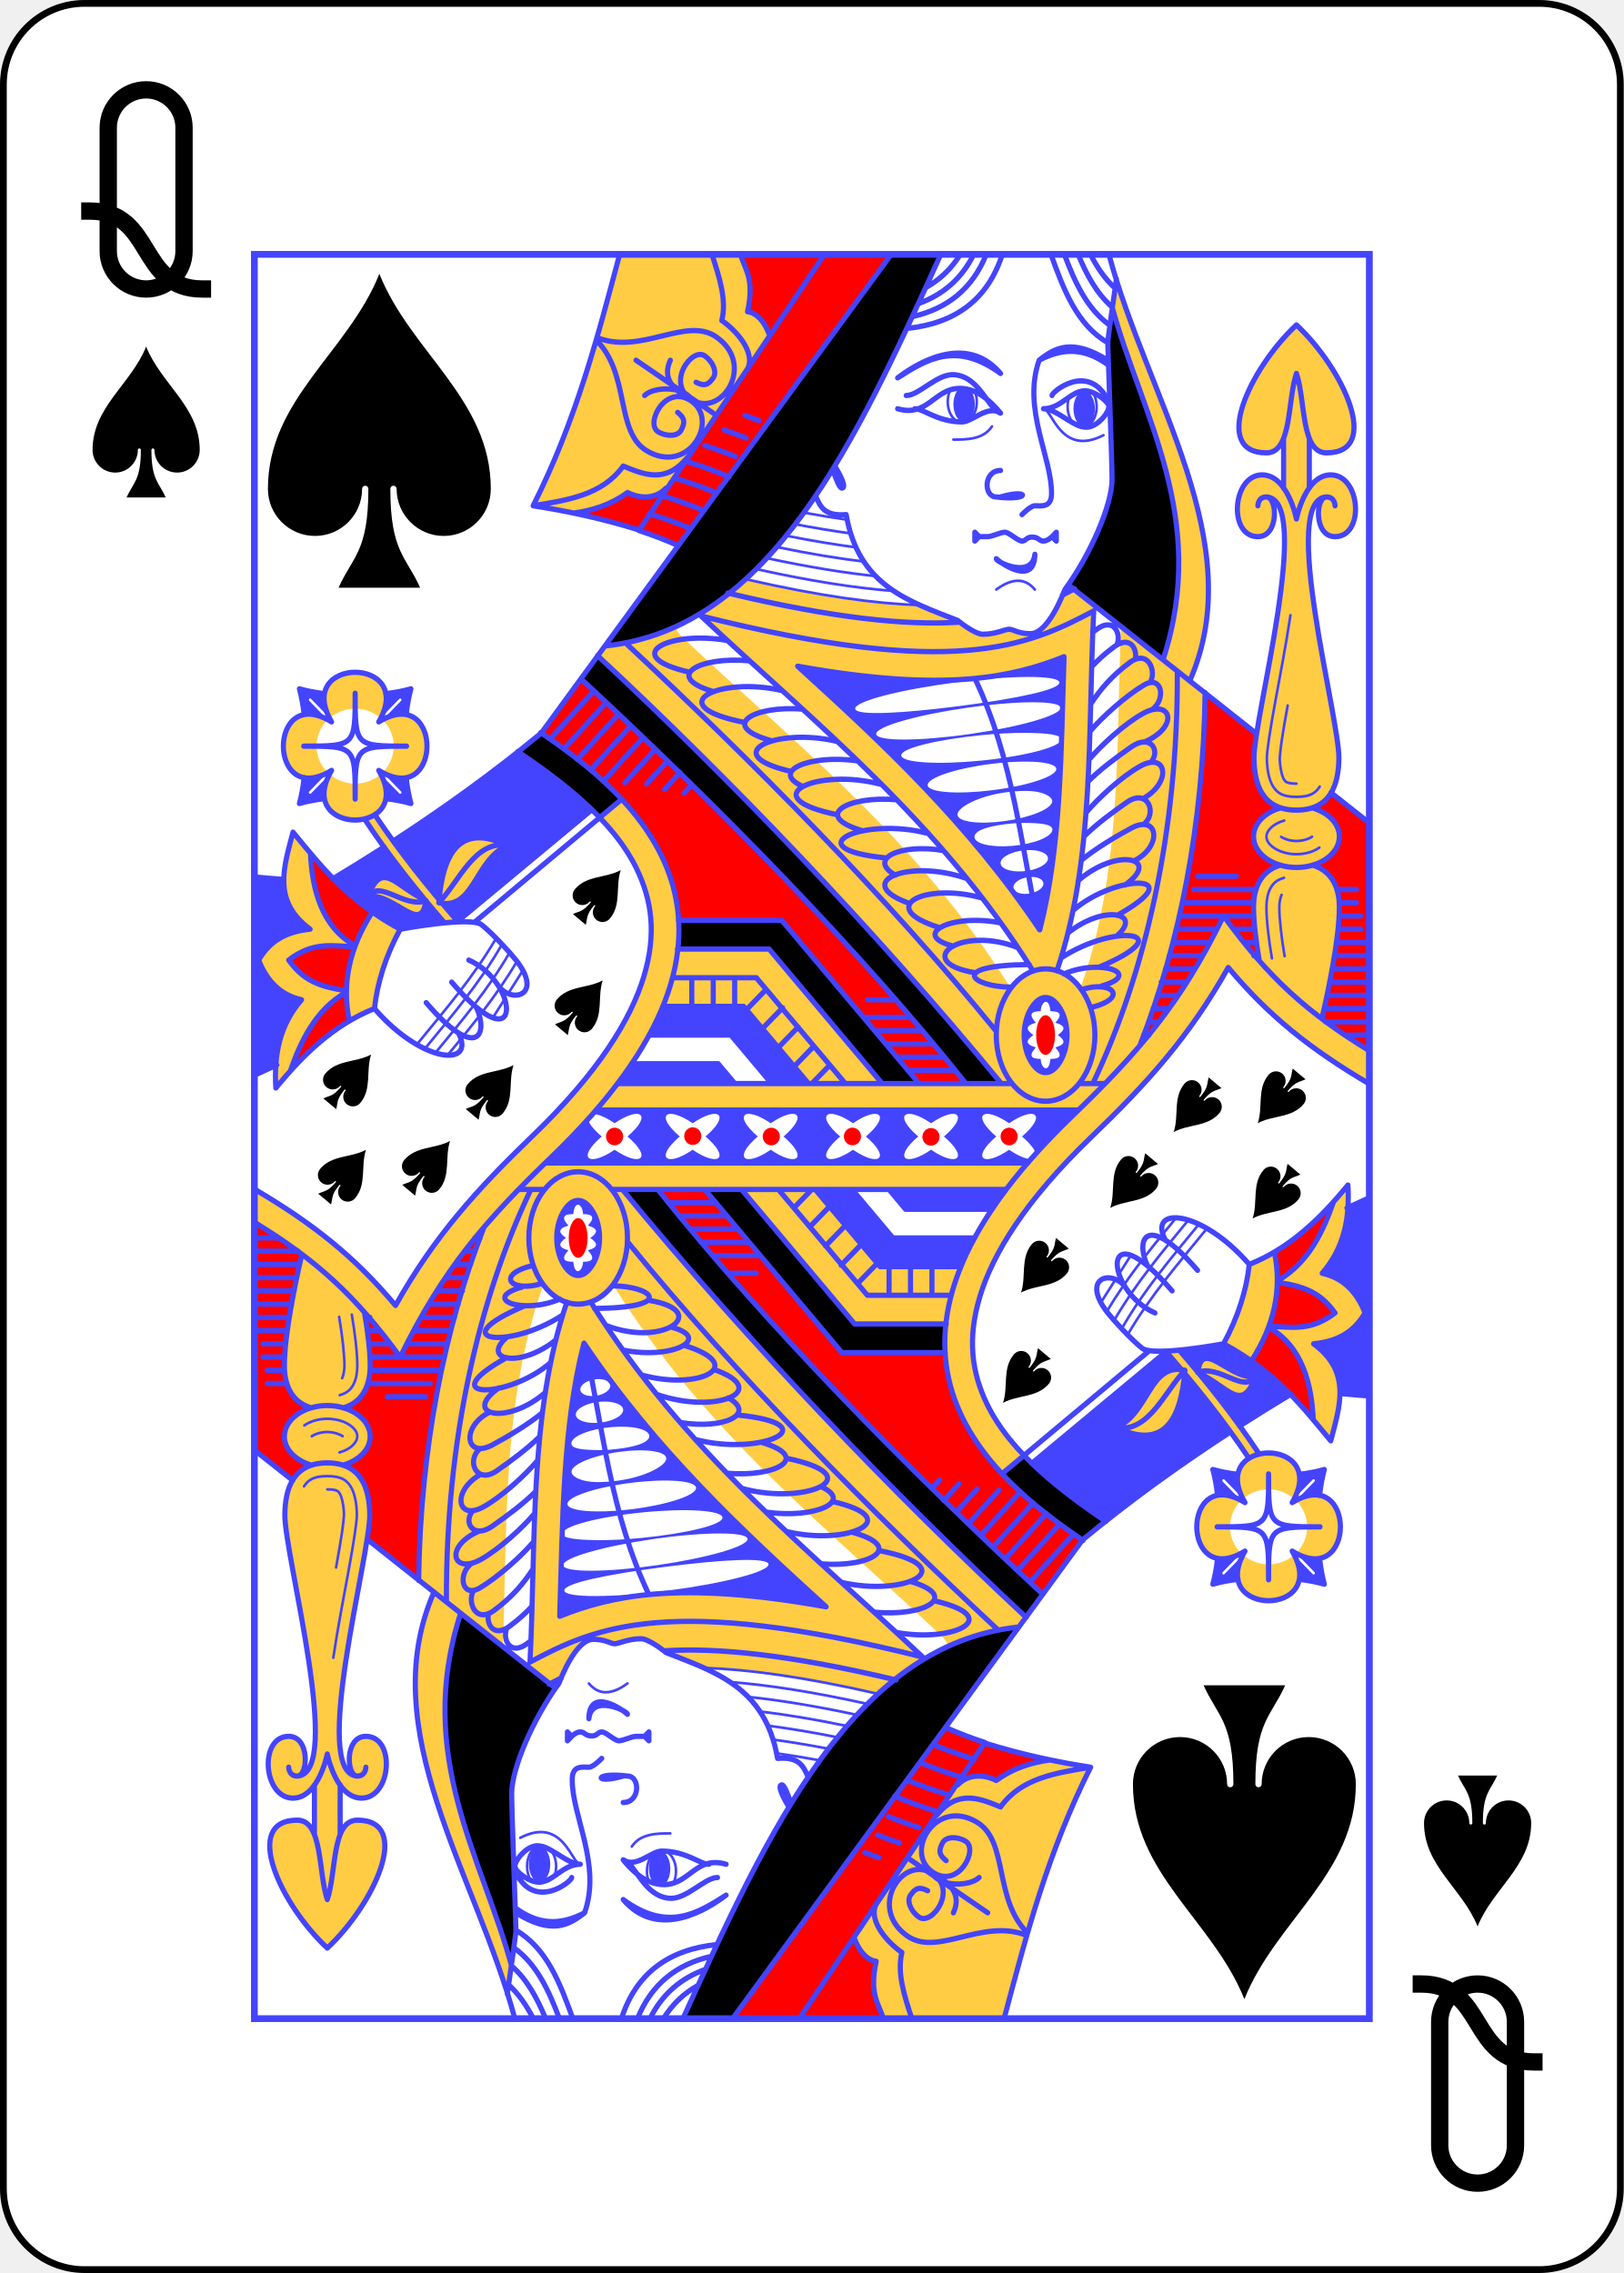
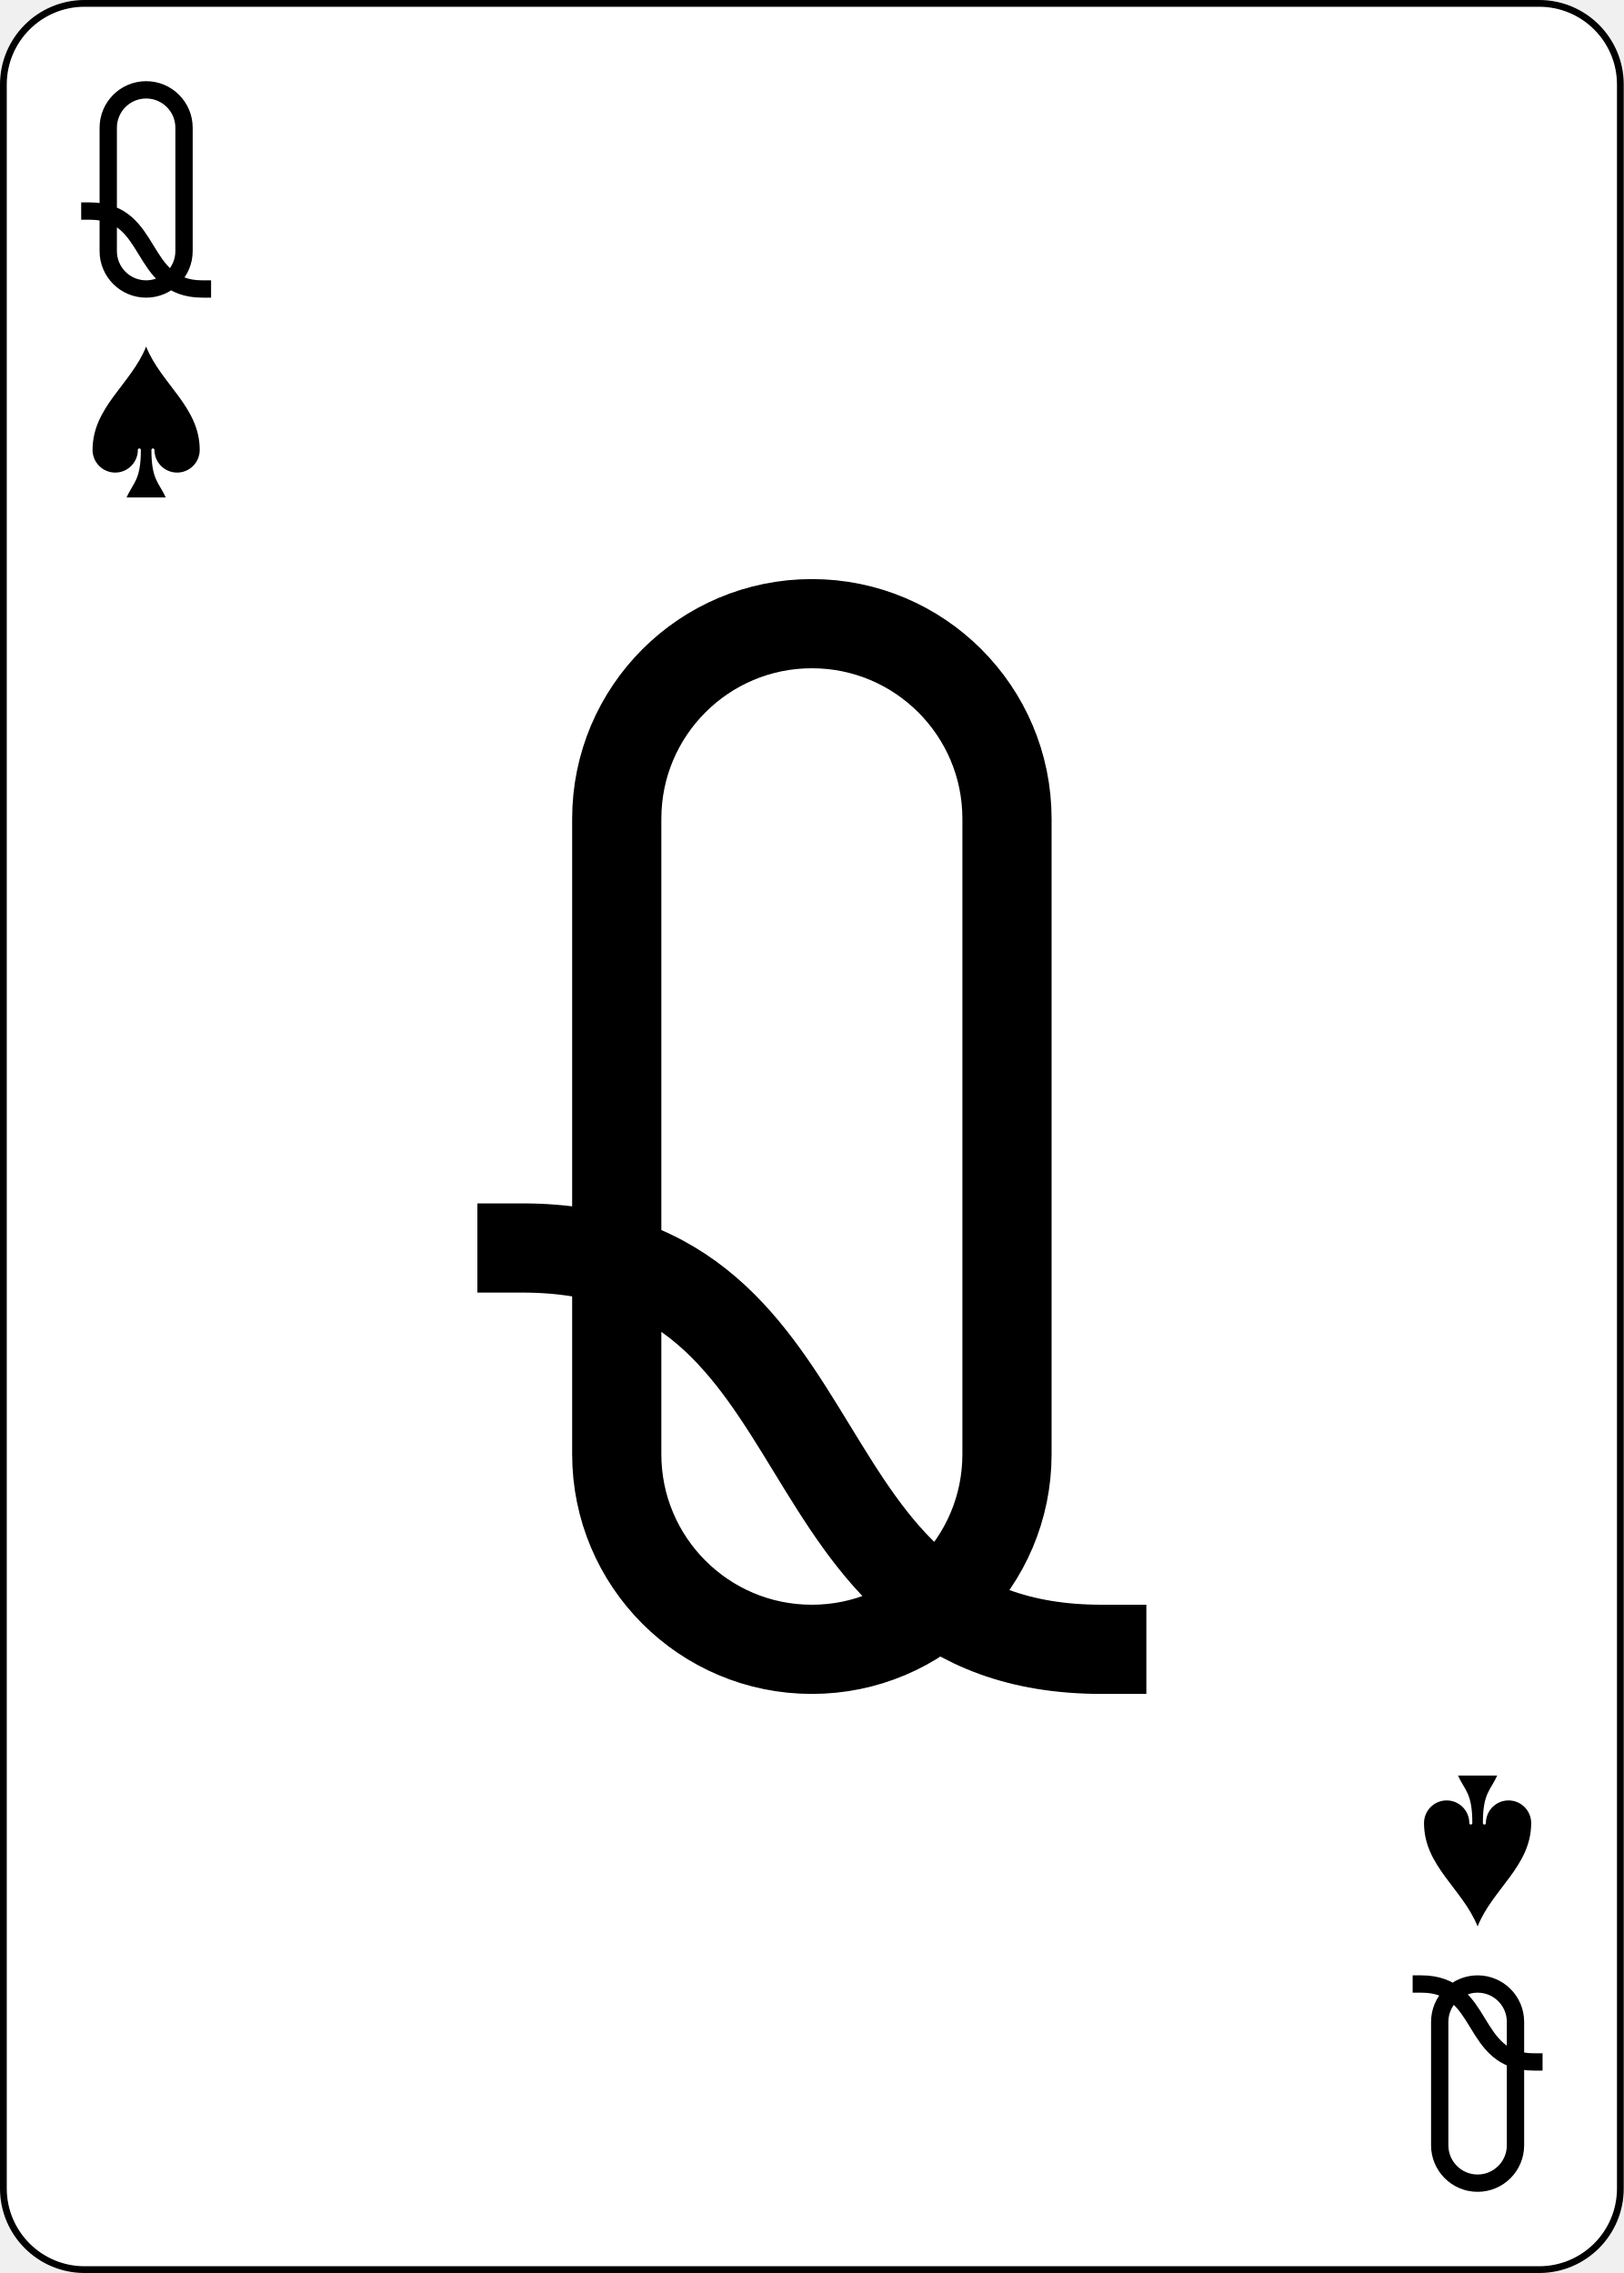
<svg xmlns="http://www.w3.org/2000/svg" xmlns:xlink="http://www.w3.org/1999/xlink" class="card" face="QS" height="3.5in" preserveAspectRatio="none" viewBox="-120 -168 240 336" width="2.5in">
  <defs>
+     <symbol id="SSQ" viewBox="-600 -600 1200 1200" preserveAspectRatio="xMinYMid">
+       <path d="M0 -500C100 -250 355 -100 355 185A150 150 0 0 1 55 185A10 10 0 0 0 35 185C35 385 85 400 130 500L-130 500C-85 400 -35 385 -35 185A10 10 0 0 0 -55 185A150 150 0 0 1 -355 185C-355 -100 -100 -250 0 -500Z" fill="black" />
+     </symbol>
    <symbol id="VSQ" viewBox="-500 -500 1000 1000" preserveAspectRatio="xMinYMid">
      <path d="M-260 100C40 100 -40 460 260 460M-175 0L-175 -285A175 175 0 0 1 175 -285L175 285A175 175 0 0 1 -175 285Z" stroke="black" stroke-width="80" stroke-linecap="square" stroke-miterlimit="1.5" fill="none" />
    </symbol>
-     <symbol id="SSQ" viewBox="-600 -600 1200 1200" preserveAspectRatio="xMinYMid">
-       <path d="M0 -500C100 -250 355 -100 355 185A150 150 0 0 1 55 185A10 10 0 0 0 35 185C35 385 85 400 130 500L-130 500C-85 400 -35 385 -35 185A10 10 0 0 0 -55 185A150 150 0 0 1 -355 185C-355 -100 -100 -250 0 -500Z" fill="black" />
-     </symbol>
-     <symbol id="SQ6" preserveAspectRatio="none" viewBox="0 0 1300 2000">
-       <g transform="scale(-1,1)translate(-1300,0)">
-         <path stroke="#44F" stroke-linecap="round" stroke-linejoin="round" stroke-width="3" fill="none" d="M986.603,811.202l17.525,26.837m3.576,5.477 14.288,21.88M993.49,800.868c12.595,20.813 26.365,39.794 40.672,57.94m3.681,4.637c6.057,7.579 12.2,15.026 18.38,22.414m3.579,4.268c4.936,5.872 9.889,11.716 14.837,17.57M1002.289,791.277c25.655,42.892 56.331,77.957 86.527,113.771M1011.321,782.244c26.598,44.899 58.724,81.183 90.152,118.553M1018.211,775.405C1045.438,820.52 1078.197,857.015 1110,895M91.99,409.09c5.346,34.4 12.365,69.897 17.979,99.543 5.614,29.646 9.608,54.847 9.523,62.492 -0.145,13.187 -2.604,25.095 -7.352,32.221C107.393,610.471 101.334,615 85,615 68.666,615 62.607,610.471 57.859,603.346M95.23,511.424c2.783,14.698 5.162,28.283 6.813,38.99 1.65,10.708 2.461,19.517 2.449,20.547 -0.126,11.422 -3.037,21.371 -4.834,24.068 -1.554,2.333 -1.961,2.671 -3.316,3.332C94.986,599.022 91.781,600 85,600M99.244,641.859C113.484,645.758 120,654.053 120,660c0,3.875 -2.134,8.183 -8.246,12.461C105.642,676.739 95.97,680 85,680 74.03,680 64.358,676.739 58.246,672.461M99.477,706.764c8.836,2.486 12.848,6.436 15.93,11.998C118.488,724.324 120,732.046 120,740c0,15.201 -2.706,36.775 -6.41,58.111M102.949,660.283C99.903,662.338 92.86,665 85,665c-7.997,0 -15.198,-2.76 -18.152,-4.828M102.285,726.031C103.523,728.265 105,733.947 105,740c0,13.42 -2.566,34.674 -6.189,55.545M726.76,368.279C639.854,387.672 574.693,396.008 524.839,397.575M715.613,356.589C649.941,370.779 597.123,378.462 554.168,381.631M703.039,344.259c-49.768,10.383 -91.885,16.912 -127.756,20.523M690.788,331.769c-38.303,7.698 -71.908,13.042 -101.508,16.491M680.138,318.872c-30.036,5.827 -57.089,10.165 -81.515,13.253M670.205,305.766c-23.347,4.37 -44.834,7.816 -64.642,10.458M659.573,292.715c-18.048,3.239 -34.946,5.91 -50.783,8.073M390,380c11.945,-13.956 27.221,-12.698 45,0M440,195c10,15 30,15 45,15M310,205c50,25 60,-30 70,-30M350.02,162.055c1.143,3.178 1.786,6.766 1.786,10.564 0,13.036 -7.581,23.604 -16.933,23.604 -9.352,0 -16.933,-10.568 -16.933,-23.604 0,-5.798 1.5,-11.108 3.988,-15.217M488.558,153.607c1.908,3.82 3.026,8.463 3.026,13.47 0,13.036 -7.581,23.604 -16.933,23.604 -9.352,0 -16.933,-10.568 -16.933,-23.604 0,-4.033 0.725,-7.829 2.004,-11.149" />
-         <use xlink:href="#SSQ" height="90" width="90" transform="translate(1188,935)scale(1,0.972)rotate(-40)translate(-45,-45)" />
-         <use xlink:href="#SSQ" height="90" width="90" transform="translate(1194,1043)scale(1,0.972)rotate(-40)translate(-45,-45)" />
-         <use xlink:href="#SSQ" height="90" width="90" transform="translate(1096,1033)scale(1,0.972)rotate(-40)translate(-45,-45)" />
-         <use xlink:href="#SSQ" height="90" width="90" transform="translate(1022,947)scale(1,0.972)rotate(-40)translate(-45,-45)" />
-         <use xlink:href="#SSQ" height="90" width="90" transform="translate(918,851)scale(1,0.972)rotate(-40)translate(-45,-45)" />
-         <use xlink:href="#SSQ" height="90" width="90" transform="translate(897,726)scale(1,0.972)rotate(-40)translate(-45,-45)" />
-       </g>
-     </symbol>
-     <symbol id="SQ5" preserveAspectRatio="none" viewBox="0 0 1300 2000">
-       <g transform="scale(-1,1)translate(-1300,0)">
-         <path stroke="#44F" stroke-linecap="round" stroke-linejoin="round" stroke-width="6" fill="none" d="M435,885A57.5,75 0 0 1 377.5,960 57.5,75 0 0 1 320,885 57.5,75 0 0 1 377.5,810 57.5,75 0 0 1 435,885v0M417.077,940H876.026M308.271,940h28.757M339.491,970H901.478M131.845,543.196 351.035,374.589M6.9310566e-5,644.615 44.832,610.129M1138.166,665.182C1077.993,627.183 1020.125,586.553 965.296,542.458M1208.58,707.907c-20.188,-11.785 -40.16,-23.815 -59.891,-36.121M557.518,-3.5577172e-4 965.446,542.578M1299.729,1059.765c-68.477,39.278 -116.733,76.573 -164.284,131.813 -44.949,-77.848 -93.918,-130.607 -160.209,-192.689 -76.06,-71.231 -114.274,-131.591 -129.371,-180.426 -15.097,-48.834 -8.908,-86.603 7.949,-120.969 28.317,-57.727 91.513,-102.355 139.07,-133.864M499.685,0.037C598.837,212.453 698.514,423.778 890.342,443.851M364.365,812.312C320.077,685.414 328.509,542.63 321.336,404.177c76.717,39.852 163.357,77.441 457.882,5.761C644.587,533.127 501.693,642.054 392.457,811.847M355.977,456.125c29.63,11.748 64.921,21.562 110.043,25.154 51.306,4.084 115.563,0.486 200.578,-14.406 -98.578,87.128 -198.392,177.482 -282.246,298.861 -24.965,-94.927 -24.797,-201.063 -28.375,-309.609v0M867.343,440.406C719.63,574.076 560.439,730.575 436.094,879.438M223.892,472.869c-0.823,183.169 37.986,343.482 98.116,466.271M191.498,496.713c2.086,150.922 30.405,286.392 75.553,398.739M429.507,939.468C578.783,763.04 746.552,593.77 899.911,454.841M470.355,940.012C595.553,787.076 764.145,621.017 918.956,481.379M525,940 685,755h120.419M567.926,940.05 699.861,787.5h106.789M611.465,939.39 714.723,820h97.264M654.392,939.439 729.584,852.5h93.897M697.397,939.399 744.445,885h95.046M740.075,939.736 759.307,917.5H860M906.392,629.423 1063.785,756.677M871.924,617.813 1043.244,757.011M459.619,481.348C414.869,573.513 406.452,669.627 385,765M303.656,-0.002C259.093,162.789 138.614,327.078 209.423,483.473M240.1,458.28C187.085,297.86 265.541,182.854 300.096,58.96M805.811,330.134c14.888,-6.445 30.422,-12.16 46.149,-17.214M0.097,902.739C71.866,860.067 117.037,820.617 170,750c50,100 99.857,155.164 176.979,227.389 281.561,263.684 94.151,409.611 -13.084,480.469M377.5,842.5c4.423,0 9.318,2.003 14.867,9.24C397.916,858.978 402.5,871.022 402.5,885c0,13.978 -4.584,26.022 -10.133,33.26C386.818,925.497 381.923,927.5 377.5,927.5c-4.423,0 -9.318,-2.003 -14.867,-9.24C357.084,911.022 352.5,898.978 352.5,885c0,-13.978 4.584,-26.022 10.133,-33.26C368.182,844.503 373.077,842.5 377.5,842.5v0M1130,765c16.819,30.213 26.654,60.208 30,90 47.231,18.324 82.887,51.837 115,90 2.342,-37.044 -4.297,-71.387 -30,-100 23.35,-4.999 40.003,-20.019 50,-45 -14.528,-24.402 -35.976,-32.699 -60,-35 44.875,-32.167 30.267,-71.339 20,-110 -32.963,38.744 -63.867,77.98 -125,110v0M1300,705.833l-34.324,2.86M1300,930.555l-26.171,-11.632M1192.727,836.426c37.699,20.42 54.567,59.519 65.28,89.01M1182.969,784.923c26.555,-0.869 48.454,-6.172 77.031,15.077 -14.637,19.516 -30.136,29.721 -67.201,34.643M1234.629,679.158c-1.994,40.389 -12.783,83.276 -52.204,104.577M1162.343,745.425c26.538,39.875 36.074,80.877 26.979,123.434M1130,765c0,0 -82.168,-15 -95,-5 -12.832,10 -32.969,31.307 -40,40 -31.97,39.527 3.645,49.729 20,30M1050,800c-59.312,25.45 -64.226,120.615 20,25M1041.193,853.529c-14.944,32.294 0.758,60.301 58.5,-5.248M1062.185,882.591C1040.994,921.292 1103.755,918.144 1160,855M1063.252,755.8c33.572,-37.624 66.287,-76.827 96.446,-120.735M1078.458,757.687c32.493,-36.683 64.095,-75.006 93.255,-117.826M1085,735c-4.952,-58.002 -25.404,-90.068 -80,-65 38.526,16.691 38.617,74.158 80,65v0M1005,670c37.807,-6.254 56.14,40.797 80,65M1100,732.332c35,-15 50.673,-47.071 67.282,-5 -32.282,-2.084 -62.282,45 -67.282,5v0M1100.066,732.845c26.326,8.267 52.462,-23.905 67.216,-5.514M1155,585C1080,630 1080,485 1155,530c-45,-75 100,-75 55,0 75,-45 75,100 10e-5,55 45,75 -100,75 -55,10e-6v0M1242.5,557.5c-60,0 -60,0 -60,-60 0,60 0,60 -60,60 60,0 60,0 60,60 0,-60 0,-60 60,-60v0M1122.974,521.343c-1.248,-10.594 -3.073,-20.44 -5.474,-28.843 8.577,2.45 18.654,4.3 29.498,5.55M1146.755,616.978c-10.751,1.249 -20.742,3.09 -29.255,5.522 2.422,-8.479 4.258,-18.424 5.507,-29.126M1241.948,592.986c1.25,10.85 3.1,20.933 5.552,29.514 -8.414,-2.404 -18.273,-4.23 -28.883,-5.478M1218.576,497.983c10.625,-1.248 20.499,-3.076 28.924,-5.483 -2.415,8.453 -4.247,18.364 -5.495,29.029M357.959,386.261c-4.785,-2.306 -9.524,-4.688 -14.283,-7.126M748.069,383.939C622.451,413.088 538.889,420.538 479.792,417.078M355.99,456.129c29.627,11.745 64.914,21.559 110.029,25.15 51.303,4.084 115.556,0.486 200.564,-14.404C568.012,554 468.16,644.256 384.25,765.713 359.238,670.907 359.539,564.676 355.99,456.129v0M85,135c10.787,31.13 5,90 35,90 65,0 20,-95 -35,-145 -55,50 -100,145 -35,145 30,0 24.213,-58.87 35,-90v0M40,285c0,0 0,-10 10,-10 12.881,0 15,45 -10,45 -35,0 -30,-70 5,-70 30,0 40,50 40,50 0,0 10,-50 40,-50 35,0 40,70 5,70 -25,0 -22.881,-45 -10,-45 10,0 10,10 10,10M120,275c-55,2.668 15,250 14.491,296.289C134.168,600.673 125,630 85,630 45,630 35.832,600.673 35.509,571.289 35,525 105,277.668 50,275M70,264.984V208.333M100,265.189V208.744M103.206,627.393C121.818,632.488 135,645.167 135,660c0,19.33 -22.386,35 -50,35 -27.614,0 -50,-15.67 -50,-35 0,-14.83 13.177,-27.506 31.782,-32.604M65.931,692.476C41.675,699.577 35,720.74 35,740c0,36.244 13.136,96.133 20.364,126.343M128.369,800.677C132.147,778.914 135,756.89 135,740c0,-19.399 -6.772,-40.731 -31.462,-47.677M256.892,885h6.386M1.1417102e-4,885 28.737,885M245.572,870h11.901M2.5229169e-5,870 51.088,870M233.67,855h18.578M4.1609595e-5,855 52.54,855M222.93,840h24.093M7.6084636e-5,840 49.347,840M212.771,825h29.898M4.2336546e-5,825 46.444,825M203.192,810h34.543M4.0905762e-6,810 43.541,810M194.483,795h38.897M129.462,795h5.225M-3.8457096e-5,795 40.638,795M186.065,780h42.961M131.784,780h14.514M-3.1733115e-5,780 38.316,780M178.228,765h46.734M133.816,765h24.673M10,765H36.284M134.687,750h86.502M10,750H34.543M134.977,735h83.018M15,735H35.123M132.655,720H205M15,720H37.845M155,705h45M325,510c-11.823,-17.571 -24.455,-31.947 -45.421,-47.163 -21.678,-15.732 -32.015,9.636 -23.863,22.705M325,540c-13.684,-15.717 -40.727,-39.318 -62.257,-51.807 -20.397,-11.832 -26.523,15.099 -9.535,27.995M326.649,572.539c-13.684,-15.717 -40.423,-39.856 -62.257,-51.807 -33.042,-18.086 -43.839,14.159 -2.743,31.807M329.682,632.145c-13.684,-15.717 -40.423,-39.856 -62.257,-51.807 -30.812,-16.866 -37.656,16.866 -5.116,35.807M328.068,597.688c-13.861,-13.59 -33.316,-27.705 -50.773,-39.513 -22.074,-14.931 -34.105,4.474 -22.836,17.226M332.196,659.388c-13.77,-13.233 -32.62,-26.885 -49.583,-38.358 -24.045,-16.263 -36.173,12.272 -19.252,25.316M335.481,686.606C319.244,673.642 295.514,659.744 277.425,650.338c-31.27,-16.261 -36.887,20.479 -3.298,37.121M339.442,709.944C293.812,671.344 241.204,684.642 285,715M345.578,743.858c-49.783,-42.234 -140.14,-42.27 -51.454,5.5M359.154,797.427C296.308,757.356 217.415,767.986 315.257,808.088M356.152,815.716c-43.416,-18.163 -92.791,0.21 -43.971,13.658M335.796,833.551c-36.462,-11.384 -55.926,9.427 -11.424,20.211M323.637,467.387c-7.192,-7.586 -15.51,-14.892 -25.859,-22.401 -17.521,-12.715 -26.719,0.327 -25.123,12.489M322.159,428.227c-1.318,-1.002 -2.67,-2.006 -4.059,-3.014 -19.412,-14.087 -28.607,3.442 -24.227,16.361M351.502,769.347c-41.829,-32.623 -87.13,-22.987 -57.826,2.599M396.51,805.034c97.552,1.04 65.936,25.615 21.194,25.634M410.204,785.716c31.879,-11.92 60.58,-9.172 74.958,-1.629 16.817,8.823 14.04,24.205 -26.164,30.349M430.55,757.732c58.577,-11 103.695,13.949 55.485,26.189M451.623,729.604c67.421,-18.097 125.455,10.742 49.426,33.663M469.152,707.617c69.253,-23.471 135.427,4.475 67.152,28.145M497.035,675.734c50.502,-8.008 88.675,9.666 55.551,28.022M514.063,656.567c77.254,-19.945 157.955,17.262 48.763,27.753M550.915,618.31c57.176,-5.002 100.009,18.027 40.226,35.034M568.891,600.939c75.248,-19.798 151.842,14.609 51.224,34.336M596.84,574.156c55.645,-7.643 102.468,11.747 64.246,28.765M620.738,552.108c71.57,-16.516 140.665,14.62 53.46,34.064M660.734,515.57c57.115,-4.525 99.001,18.874 36.455,35.786M684.387,494.589c73.88,-16.895 144.864,16.899 43.681,36.081M722.796,460.826c57.765,-5.504 101.75,17.66 42.025,34.797M748.431,437.765c68.018,-11.92 127.591,17.439 43.802,36.027M645.552,273.862C640.452,285.479 635.593,297.26 610,295c-14.372,81.302 -73.773,98.388 -130,120 0,0 -19.419,15.646 -29.419,15.646C435.581,430.646 425,425 420,425c-5,0 -10,5 -25,5 -15,0 -30,-25 -40,-50 -30,-40 -55,-96.045 -55,-125 0,-20 5.003,-149.999 5,-155 -0.002,-3.089 -5.728,-42.446 -10.104,-72.074M622.933,240.321C616.616,250.552 609.194,264.742 615,265c2.734,0.121 6.97,-10.378 10.244,-19.906M904.16,494.814l50.564,54.175M889.99,508.204l48.735,52.216M875.348,521.087l48.019,51.449M861.637,534.968l46.154,49.451M847.017,547.875l45.963,49.246M832.833,561.25l35.288,37.809M818.663,574.639l24.026,25.742M803.865,587.356l17.842,19.116M790.064,601.14l8.928,9.566M482.759,925h55.419M495.895,910h55.008M508.21,895h55.829M521.346,880h55.419M534.483,865h55.419M552.956,845H585M790,820v32.5M765,820v32.5M740,820v32.5M703.268,833.268l22.578,22.578M684.089,854.089l23.399,23.399M665.936,875.936l22.783,22.783M648.194,898.194l22.578,22.578M629.22,919.22l20.731,20.731M791.296,310.755c15.63,-6.297 31.834,-11.835 48.115,-16.69M776.157,290.351c15.845,-6.355 32.273,-11.933 48.765,-16.813M760.822,270.486c16.181,-6.504 32.973,-12.196 49.824,-17.161M746.548,252.229c16.426,-6.796 33.542,-12.736 50.759,-17.91M739.121,229.174c11.718,-4.608 23.734,-8.797 35.842,-12.6M726.547,208.228c8.464,-3.276 17.075,-6.335 25.756,-9.191M711.686,188.339c5.395,-2.008 10.857,-3.949 16.37,-5.825M900.409,94.432C848.546,114.254 796.728,69.77 761.432,93.622 715,125 755,185 789.335,165.189 821.135,146.84 790,105 775,115c-9.303,6.202 -14.888,18.309 -10,25 6.18,8.459 10.489,9.628 20,5M901.467,97.133C861.761,135.456 879.347,201.012 842.741,222.521 794.423,250.91 757.503,188.968 790.171,166.514c30.256,-20.796 54.606,25.324 39.12,34.554 -9.604,5.724 -22.937,5.55 -26.869,-1.743 -4.972,-9.221 -4.172,-13.613 4.102,-20.203M765,180l90,-60M845,160c-10,-10 -45.467,-11.357 -55,5 22.008,-11.038 34.763,-24.757 25,-45M795,230c25,30 50,20 75,10 24.055,32.765 64.661,38.666 105,45M725,130C715,110 740,85 755,75 749.149,51.949 757.707,26.01 766.594,0.005M700,90c10,-25 25,-25 25,-25 -8.483,-38.172 3.289,-47.867 8.187,-64.931M427.964,0.018C445.065,51.748 483.313,78.4 539.319,83.994M446.671,0.044C462.631,38.844 492.036,61.7 533.14,70.683M461.245,0.016C475.225,27.447 496.929,45.719 525.584,55.748M476.996,0.108C487.38,16.454 500.998,28.964 517.636,37.894M371.264,0.044C356.344,40.197 340.918,80.075 304.697,100.286M355.609,0.044C343.343,31.804 329.139,61.846 302.671,80.299M339.571,0.021C329.734,23.196 317.891,44.53 299.715,59.884M325.157,0.084C317.465,14.722 308.277,27.965 296.268,38.544M305,120c41.102,-25.066 61.561,-14.287 80,0 20,55 -15,110 -14.419,151.676 0.216,15.477 11.727,13.449 19.419,13.324 4.999,-0.081 15,10 15,10M305,125c29.586,-20.976 55.476,-17.507 80,-5M430,245c20,0 20,30 5,30 -40,5 -40,-10 -5,0M365,315v10l5,-5 -5,-5v0M455,320l5,-5v10l-5,-5v0M370,320c0,0 5,5 10,5 5,0 5.244,-4.01 12.322,-4.485C400,320 400,325 405,325c5,0 15,-10 20,-10 5,0 15,5 20,5h10M390,340c3.07,28.452 45.614,8.689 45,5 -5,5 -44.772,31.851 -45,-5v0M430,135c51.536,-36.719 85.865,-16.182 120,5 -35.405,-25.982 -85,-45 -120,-5v0M540,160C525,160 503.53,134.615 483.614,136.451 453.799,139.2 445,175 430,180 447.935,158.592 463.794,151.781 478.07,151.935 507.274,152.251 515,185 550,175M430,180c15,-10 32.809,10.043 45.174,9.945C504.082,189.717 519.494,175 530,175M380,175c-20,0 -30.874,-19.165 -47.032,-20.29 -12.341,-0.86 -29.195,12.612 -29.195,17.612 0,7.071 11.237,20.708 22.743,23.258C342.908,199.214 362.812,175.349 380,175v0M305,165c22.643,-42.75 64.953,-9.492 65,-5M820,265c15,15 35,10 45,5 20.519,14.656 42.757,20.72 62.683,23.229M851.867 312.337C895.106 299.118 938.831 290.348 975 285C924.901 188.223 899.901 94.153 874.117 -0.002 M851.867,312.337C895.106,299.118 938.831,290.348 975,285 924.901,188.223 899.901,94.153 874.117,-0.002M851.013,311.998 635.367,-2.4089679e-4M927.653,293.265C907.757,290.72 885.519,284.656 865,270c-10,5 -30,10 -45,-5" />
-       </g>
-     </symbol>
-     <symbol id="SQ4" preserveAspectRatio="none" viewBox="0 0 1300 2000">
-       <g transform="scale(-1,1)translate(-1300,0)">
-         <path fill="black" d="M499.674,0C598.831,212.426 698.516,423.784 891.078,444.248L557.508,0ZM299.898,59.855C265.541,182.854 187.085,297.86 240.1,458.279L349.875,372.945C322.205,333.641 300,282.29 300,255c0,-20 5.003,-149.999 5,-155 -10e-4,-2.004 -2.411,-19.274 -5.102,-40.145zM899.91,454.842C746.551,593.77 578.784,763.041 429.508,939.469l40.848,0.543C595.553,787.076 764.144,621.017 918.955,481.379Zm65.791,87.457c-28.872,19.187 -64.125,44.128 -93.979,75.523l25.551,20.043c30.23,-29.844 65.96,-54.59 95.6,-73.979 -9.281,-6.879 -18.471,-14.107 -27.172,-21.588zM685,755 525.102,939.883 570,940 699.861,787.5H806.65L805,755Z" />
-       </g>
-     </symbol>
-     <symbol id="SQ3" preserveAspectRatio="none" viewBox="0 0 1300 2000">
-       <g transform="scale(-1,1)translate(-1300,0)">
-         <path fill="#44F" d="M472.5,150a12.5,20 0 0 0 -12.5,20 12.5,20 0 0 0 12.5,20 12.5,20 0 0 0 12.5,-20 12.5,20 0 0 0 -12.5,-20zm-140,5a12.5,20 0 0 0 -12.5,20 12.5,20 0 0 0 12.5,20 12.5,20 0 0 0 12.5,-20 12.5,20 0 0 0 -12.5,-20zm23.49,301.129c3.549,108.548 3.248,214.779 28.26,309.584 83.91,-121.457 183.762,-211.713 282.334,-298.838 -85.008,14.89 -149.262,18.489 -200.564,14.404 -45.115,-3.592 -80.402,-13.405 -110.029,-25.15zm42.926,22.922c22.576,0.103 52.528,2.344 83.498,6.246 65.746,8.284 118.153,21.659 117.055,29.873 -1.098,8.214 -56.309,5.079 -122.053,-3.205 -65.739,-8.284 -117.118,-18.579 -116.027,-26.793 0.534,-4.02 14.072,-6.229 37.527,-6.121zM1117.5,492.5c2.401,8.404 4.227,18.249 5.475,28.844v0.361c7.388,-1.364 16.465,0.084 27.232,5.623l-21.267,-21.268a1.5,1.5 0 0 1 1.045,-2.576 1.5,1.5 0 0 1 1.076,0.455l21.268,21.268c-5.529,-10.748 -6.981,-19.813 -5.629,-27.193 -10.729,-1.249 -20.702,-3.086 -29.199,-5.514zm130,0c-8.425,2.407 -18.299,4.234 -28.924,5.482h-0.279c1.361,7.386 -0.087,16.461 -5.623,27.223l21.266,-21.266a1.5,1.5 0 0 1 1.031,-0.453 1.5,1.5 0 0 1 1.09,2.574l-21.267,21.268c10.757,-5.534 19.827,-6.984 27.211,-5.627v-0.172c1.249,-10.665 3.081,-20.576 5.496,-29.029zm-853.6,15.258c20.384,0.103 47.429,2.344 75.393,6.246 59.364,8.284 106.684,21.659 105.691,29.873 -0.993,8.214 -49.917,8.157 -109.277,-0.127 -59.364,-8.284 -106.684,-21.659 -105.691,-29.873 0.486,-4.019 12.709,-6.227 33.885,-6.119zm7.695,34.68c15.094,-0.075 32.615,0.814 50.479,2.562 51.501,5.041 94.008,14.752 93.676,23.004 -0.329,8.252 -42.347,10.855 -93.85,5.814C400.399,568.778 358.918,558.002 359.25,549.75c0.203,-5.087 15.52,-7.179 42.346,-7.312zm590.814,21.094c-26.288,17.831 -58.004,39.716 -85.844,65.822L1063.252,755.799c5.929,-6.645 11.831,-13.341 17.697,-20.102C1043.571,740.317 1042.225,686.128 1005,670c53.451,-24.542 74.165,5.695 79.658,61.402 18.288,-21.222 36.203,-43.132 53.461,-66.25 -50.496,-31.89 -99.368,-65.632 -145.709,-101.621zm92.248,167.871c-1.235,1.434 -2.47,2.867 -3.709,4.295 1.306,-0.161 2.653,-0.388 4.051,-0.697 -0.104,-1.216 -0.224,-2.404 -0.342,-3.598zm-21.406,24.396 1.324,1.023C1092.824,758.22 1130,765 1130,765c33.235,-17.408 57.528,-36.95 78.082,-57.385 -19.956,-11.655 -39.702,-23.553 -59.211,-35.719 -15.553,20.888 -31.646,40.782 -48.066,60.072 34.429,-15.142 49.998,-46.38 66.478,-4.637 -32.143,-2.075 -62.02,44.581 -67.213,5.5 -7.149,8.386 -14.356,16.663 -21.611,24.854zM399.885,574.988c12.139,-0.075 26.23,0.814 40.598,2.562 41.421,5.041 74.783,15.817 74.516,24.068 -0.265,8.252 -34.059,10.855 -75.48,5.814 -41.421,-5.041 -74.783,-15.817 -74.516,-24.068 0.164,-5.087 13.308,-8.243 34.883,-8.377zm814.908,12.684 21.267,21.268a1.5,1.5 0 1 1 -2.121,2.121l-21.266,-21.266c5.537,10.764 6.984,19.84 5.621,27.227h0.322c10.609,1.248 20.468,3.074 28.883,5.479 -2.428,-8.497 -4.263,-18.47 -5.512,-29.199 -7.381,1.352 -16.447,-0.099 -27.195,-5.629zm-64.588,0.002c-10.75,5.53 -19.816,6.98 -27.197,5.627v0.072c-1.249,10.702 -3.085,20.648 -5.508,29.127 8.498,-2.428 18.47,-4.265 29.199,-5.514 -1.352,-7.38 0.1,-16.446 5.629,-27.193l-21.268,21.268a1.5,1.5 0 1 1 -2.121,-2.121zM399.951,608.221c7.756,-0.014 16.339,0.596 25.049,1.779 30.51,4.147 55.198,16.746 55.244,25 0.049,8.255 -24.648,11.585 -55.16,7.438 -30.51,-4.147 -55.282,-14.199 -55.328,-22.453 -0.032,-5.623 11.687,-11.731 30.195,-11.764zm2.941,36.283c3.928,-0.016 8.001,0.151 12.107,0.496 25.086,2.107 44.778,7.028 45.422,14.979 0.643,7.95 -19.171,12.686 -44.256,10.578 -25.086,-2.107 -45.944,-10.261 -46.588,-18.211 -0.523,-6.467 13.793,-7.764 33.314,-7.842zm-6.371,30.781c1.538,10e-4 3.102,0.061 4.674,0.18 15.244,1.152 28.128,7.433 28.779,14.027 0.652,6.595 -11.178,11.008 -26.422,9.855 -15.244,-1.152 -28.128,-7.433 -28.779,-14.027 -0.573,-5.812 8.608,-10.048 21.748,-10.035zm-2.721,30.471c0.975,0.002 1.966,0.05 2.963,0.145 9.661,0.914 17.828,5.899 18.242,11.133 0.413,5.235 -7.086,8.737 -16.748,7.822 -9.661,-0.914 -17.828,-5.899 -18.242,-11.133 -0.364,-4.614 5.455,-7.977 13.785,-7.967zm906.199,0.078 -34.277,2.855c0.225,20.003 -6.783,39.153 -30.719,56.311 24.024,2.301 45.472,10.598 60,35 -9.997,24.981 -26.65,40.001 -50,45 19.682,21.91 28.177,47.183 30.029,74.453l0.01,0.008 24.957,11.094zm-167.266,64.205c0.237,0.446 0.471,0.893 0.705,1.34 -0.234,-0.446 -0.468,-0.893 -0.705,-1.34zm3.041,5.883c0.083,0.166 0.171,0.332 0.254,0.498 -0.083,-0.166 -0.171,-0.332 -0.254,-0.498zm2.676,5.484c0.215,0.453 0.425,0.905 0.637,1.357 -0.212,-0.452 -0.422,-0.905 -0.637,-1.357zm2.455,5.324c0.179,0.4 0.364,0.801 0.541,1.201 -0.177,-0.4 -0.361,-0.801 -0.541,-1.201zm2.596,5.984c0.21,0.502 0.413,1.004 0.619,1.506 -0.206,-0.502 -0.409,-1.004 -0.619,-1.506zm2.07,5.117c0.198,0.503 0.4,1.005 0.594,1.508 -0.194,-0.503 -0.396,-1.005 -0.594,-1.508zm2.342,6.188c0.192,0.531 0.376,1.061 0.564,1.592 -0.188,-0.531 -0.372,-1.061 -0.564,-1.592zm1.732,4.965c0.204,0.605 0.411,1.21 0.609,1.814 -0.199,-0.605 -0.405,-1.21 -0.609,-1.814zm2.027,6.266c0.185,0.602 0.358,1.203 0.537,1.805 -0.179,-0.601 -0.352,-1.203 -0.537,-1.805zm1.469,5.01c0.18,0.638 0.359,1.276 0.533,1.914 -0.174,-0.638 -0.353,-1.276 -0.533,-1.914zM377.5,842.5c-4.423,0 -9.318,2.003 -14.867,9.24C357.084,858.978 352.5,871.022 352.5,885c0,13.978 4.584,26.022 10.133,33.26 5.549,7.238 10.444,9.24 14.867,9.24 4.423,0 9.318,-2.003 14.867,-9.24C397.916,911.022 402.5,898.978 402.5,885c0,-13.978 -4.584,-26.022 -10.133,-33.26C386.818,844.503 381.923,842.5 377.5,842.5Zm-0.273,4.795c2.956,0.088 5.949,5.08 5.949,10.705 10.931,-0.111 14.677,3.311 5.676,13 13.697,3.744 10.645,8.7 2.838,14 7.808,5.3 10.86,10.256 -2.838,14 9.002,9.689 5.255,13.111 -5.676,13 0,10 -9.46,18 -11.352,0 -10.931,0.111 -14.677,-3.311 -5.676,-13 -13.697,-3.744 -10.645,-8.7 -2.838,-14 -7.808,-5.3 -10.86,-10.256 2.838,-14 -9.002,-9.689 -5.255,-13.111 5.676,-13 0.828,-7.875 3.103,-10.773 5.402,-10.705zm352.357,5.205 -75.191,86.939 43.004,-0.041L744.445,885H840l-15,-32.5zm29.723,65 -19.23,22.236L876.25,939.955 860,917.5Zm-104.135,52.42 -315.76,0.18c2.44,2.479 4.988,4.874 7.566,7.289 15.37,14.394 29.321,28.433 41.91,42.127 1.07,-4.444 6.05,-11.131 16.111,-19.516 -30,-25 -15,-35 15,-15 30,-20 45,-10 15,15 30,25 15,35 -15,15 -11.069,7.379 -20.085,10.664 -25.562,10.629 1.311,1.463 2.628,2.926 3.906,4.381l256.418,-0.133zm-170.012,4.445C490.609,974.219 499.75,977.5 511,985c30,-20 45,-10 15,15 30,25 15,35 -15,15 -30,20 -45,10 -15,-15 -18.75,-15.625 -19.922,-25.391 -10.84,-25.635zm91,0C581.609,974.219 590.75,977.5 602,985c30,-20 45,-10 15,15 30,25 15,35 -15,15 -30,20 -45,10 -15,-15 -18.75,-15.625 -19.922,-25.391 -10.84,-25.635z" />
-       </g>
-     </symbol>
-     <symbol id="SQ2" preserveAspectRatio="none" viewBox="0 0 1300 2000">
-       <g transform="scale(-1,1)translate(-1300,0)">
-         <path fill="red" d="M557.518,0 805.967,330.457 851.014,311.998 635.367,0Zm78.021,0 63.766,90.75C710,65 725,65 725,65 716.507,26.779 728.315,17.104 733.201,0ZM820,265 851.867,312.338C877.508,304.499 903.32,298.225 927.654,293.266 907.758,290.721 885.519,284.656 865,270c-10,5 -30,10 -45,-5zm99.127,216.287C764.145,621.016 595.553,787.076 470.355,940.012L525,940 685,755h120.418l-0.055,-0.412c6.374,-102.762 97.501,-170.658 160.412,-212.229zm-727.42,15.562 -59.861,46.348 -0.396,0.305c1.931,12.046 3.108,21.693 3.041,27.787 -0.259,23.595 -6.221,47.154 -30.277,55.812C121.818,632.489 135,645.167 135,660 129.282,676.588 118.028,686.751 104.152,691.959 128.228,699.269 135,720.601 135,740c0,16.89 -2.852,38.915 -6.16,60.219 -1.952,2.162 -3.909,4.293 -5.873,6.395C138.567,789.967 153.927,771.431 170,750 200.251,810.502 230.449,854.592 266.857,895.715 221.902,783.105 193.584,647.634 191.707,496.85ZM44.531,610.361 0,644.615V902.783C30.798,884.466 56.707,866.736 80.428,846.898 72.428,853.57 64.158,860.019 55.518,866.33 48.136,836.132 35,776.244 35,740 35,720.74 41.675,699.576 65.385,692.256 47.266,686.611 35,674.308 35,660 35,645.17 48.177,632.494 66.973,627.498 56.529,624.356 49.362,618.221 44.531,610.361Zm1190.098,68.797 -1.121,1.047c-20.054,23.043 -41.871,45.665 -71.744,65.723 27.117,39.371 36.653,80.374 27.744,123.129 25.439,14.765 47.233,33.87 67.875,55.842 -10.09,-28.954 -26.957,-68.052 -64.619,-89.363C1229.865,829.721 1245.363,819.516 1260,800c-28.578,-21.248 -50.476,-15.945 -77.303,-15.67 39.149,-21.896 49.937,-64.783 51.932,-105.172zM110.746,819.238c-0.789,0.786 -1.581,1.567 -2.373,2.346 0.792,-0.778 1.584,-1.56 2.373,-2.346zm-5.152,5.051c-0.768,0.743 -1.535,1.487 -2.307,2.223 0.771,-0.735 1.538,-1.48 2.307,-2.223zm-5.262,5.006c-2.077,1.946 -4.165,3.876 -6.273,5.779 2.104,-1.902 4.195,-3.831 6.273,-5.779zm-6.539,6.021c-1.468,1.323 -2.945,2.636 -4.43,3.939 1.482,-1.304 2.962,-2.615 4.43,-3.939zM377.5,862.5a11,22.5 0 0 0 -11,22.5 11,22.5 0 0 0 11,22.5 11,22.5 0 0 0 11,-22.5 11,22.5 0 0 0 -11,-22.5zm225.176,127.465a10,10 0 0 0 -10,10 10,10 0 0 0 10,10 10,10 0 0 0 10,-10 10,10 0 0 0 -10,-10zM420,990a10,10 0 0 0 -10,10 10,10 0 0 0 10,10 10,10 0 0 0 10,-10 10,10 0 0 0 -10,-10zm91.133,0.41a10,10 0 0 0 -10,10 10,10 0 0 0 10,10 10,10 0 0 0 10,-10 10,10 0 0 0 -10,-10z" />
-       </g>
-     </symbol>
-     <symbol id="SQ1" preserveAspectRatio="none" viewBox="0 0 1300 2000">
-       <g transform="scale(-1,1)translate(-1300,0)">
-         <path fill="#FC4" d="M635.396,0 851.867,312.338C895.107,299.119 938.831,290.348 975,285 924.902,188.224 899.894,94.154 874.111,0ZM295.525,27.285C246.276,180.98 142.754,335.54 209.252,483.084l-17.434,13.449c1.765,151.101 30.085,286.572 74.541,398.609 18.126,21.287 38.562,42.116 61.479,64.115 3.611,3.467 7.285,6.963 11.338,10.619L901.479,970l-0.414,-0.52c-0.122,-0.138 -0.237,-0.274 -0.359,-0.412 15.277,17.283 32.651,35.126 52.316,53.543C1030.143,1094.837 1080,1150 1130,1250c52.982,-70.642 98.186,-110.097 170,-152.787v-37.602c-68.62,39.334 -116.942,76.655 -164.555,131.967 -44.949,-77.848 -93.918,-130.607 -160.209,-192.689 -76.06,-71.231 -114.274,-131.591 -129.371,-180.426 -15.097,-48.834 -8.908,-86.603 7.949,-120.969 28.317,-57.727 91.514,-102.355 139.07,-133.863l-26.779,-21.49C896.537,588.11 793.226,665.675 806.109,786.488L699.861,787.5 568.062,939.893 429.484,939.863C578.06,763.299 745.829,594.028 899.188,455.1l-9.568,-10.99c-28.867,-3.021 -55.644,-10.376 -80.518,-21.428 -1.776,4.173 -4.434,8.021 -7.943,11.234C665.116,558.396 525.47,665.166 419.789,829.432L392.457,811.848C501.693,642.055 644.587,533.127 779.219,409.938l17.514,6.863c-17.744,-8.987 -34.487,-19.892 -50.291,-32.484 -124.713,29.032 -208.275,36.481 -267.268,31.982 0,0 -19.316,14.605 -29.316,14.605 -15,0 -25.58,-5.645 -30.58,-5.645 -5,0 -10,5 -25,5 -15,0 -30,-25 -40,-50 -1.514,-2.019 -3.014,-4.079 -4.232,-5.793l-39.219,30.256 10.51,-0.545c7.172,138.453 -1.258,281.236 43.029,408.135l-27.418,17.666c-1.329,-2.131 -2.433,-4.456 -3.268,-6.957C288.229,692.789 295.294,552.704 289.598,421.1l-69.703,53.773 20.205,-16.594C187.085,297.86 265.54,182.855 300.096,58.961ZM85,80c-55,50 -100,145 -35,145 9.343,0 15.216,-5.71 19.6,-15.59l-0.055,54.807C63.117,255.8 55.219,250 45,250c-35,0 -40,70 -5,70 24.463,0 22.958,-43.082 10.812,-44.932 53.482,5.085 -15.809,250.164 -15.303,296.221 0.268,24.388 6.628,48.737 31.463,56.209C48.177,632.494 35,645.17 35,660 35,674.308 47.266,686.611 65.385,692.256 41.675,699.576 35,720.74 35,740 35,776.244 48.136,836.132 55.518,866.33 82.604,846.546 106.084,825.429 128.84,800.219 132.148,778.915 135,756.89 135,740 135,720.601 128.228,699.269 104.152,691.959 118.028,686.751 129.282,676.588 135,660c0,-14.833 -13.182,-27.511 -30.787,-32.898 24.057,-8.658 30.018,-32.217 30.277,-55.812C134.997,525.232 65.706,280.154 119.188,275.068 107.042,276.918 105.537,320 130,320c35,0 30,-70 -5,-70 -10.834,0 -19.06,6.522 -25.074,15.021L100.252,209.279C104.49,218.999 110.421,225 120,225 185,225 140,130 85,80Zm641.48,287.838c-86.625,19.835 -151.788,28.17 -200.805,29.242 -14.225,6.274 -30.072,11.922 -45.779,18.959 58.993,4.499 142.554,-2.951 267.197,-32.037 -7.753,-5.207 -14.389,-10.769 -20.613,-16.164zm-370.49,88.291c29.627,11.745 64.914,21.559 110.029,25.15 51.303,4.084 115.556,0.486 200.564,-14.404C568.012,554 468.16,644.256 384.25,765.713 359.238,670.907 359.539,564.676 355.99,456.129ZM1182.5,473.75c-24.04,0 -48.056,17.347 -29.859,52.023A45,42.5 0 0 1 1182.5,515a45,42.5 0 0 1 29.865,10.764C1230.552,491.094 1206.538,473.75 1182.5,473.75Zm-54.691,47.48c-45.248,0.775 -37.642,97.738 22.793,66.217A45,42.5 0 0 1 1137.5,557.5a45,42.5 0 0 1 13.111,-29.943c-8.689,-4.533 -16.298,-6.438 -22.803,-6.326zm109.383,0c-6.503,-0.111 -14.108,1.792 -22.793,6.322A45,42.5 0 0 1 1227.5,557.5a45,42.5 0 0 1 -13.109,29.943c60.443,31.534 68.05,-65.438 22.801,-66.213zm-24.83,67.994A45,42.5 0 0 1 1182.5,600 45,42.5 0 0 1 1152.635,589.236c-11.988,22.852 -5.631,38.17 6.973,45.959 -23.682,34.464 -48.941,66.026 -74.949,96.207C1079.165,675.695 1058.451,645.458 1005,670c37.225,16.128 38.571,70.317 75.949,65.697 -5.866,6.761 -11.768,13.457 -17.697,20.102l15.207,1.887c7.255,-8.191 14.462,-16.467 21.611,-24.854 5.193,39.081 35.07,-7.575 67.213,-5.5 -16.48,-41.743 -32.05,-10.505 -66.478,4.637 24.571,-28.866 48.407,-59.083 70.803,-91.955 26.568,6.128 61.741,-10.798 40.754,-50.789zM1255,655c-32.963,38.744 -63.867,77.98 -125,110 16.819,30.213 26.654,60.208 30,90 47.231,18.324 82.887,51.837 115,90 2.342,-37.044 -4.297,-71.387 -30,-100 23.35,-4.999 40.003,-20.019 50,-45 -14.528,-24.402 -35.976,-32.699 -60,-35 44.875,-32.167 30.267,-71.339 20,-110zM811.885,817.785c10.865,41.665 35.342,88.007 78.586,139.424 -4.923,-5.823 -9.663,-11.583 -14.221,-17.254l-286.463,-0.059 64.605,-0.457 75.191,-86.939 93.883,-0.34c-4.903,-11.907 -8.743,-23.391 -11.582,-34.375zM377.5,842.5c4.423,0 9.318,2.003 14.867,9.24C397.916,858.978 402.5,871.022 402.5,885c0,13.978 -4.584,26.022 -10.133,33.26C386.818,925.497 381.923,927.5 377.5,927.5c-4.423,0 -9.318,-2.003 -14.867,-9.24C357.084,911.022 352.5,898.978 352.5,885c0,-13.978 4.584,-26.022 10.133,-33.26C368.182,844.503 373.077,842.5 377.5,842.5Z" />
-       </g>
-     </symbol>
-     <rect id="XSQ" width="164.8" height="260.8" x="-82.4" y="-130.4" />
  </defs>
  <rect width="239" height="335" x="-119.5" y="-167.5" rx="12" ry="12" fill="white" stroke="black" />
-   <use width="164.8" height="260.8" x="-82.4" y="-130.4" xlink:href="#SQ1" />
-   <use transform="rotate(180)" width="164.8" height="260.8" x="-82.4" y="-130.4" xlink:href="#SQ1" />
-   <use width="164.8" height="260.8" x="-82.4" y="-130.4" xlink:href="#SQ2" />
-   <use transform="rotate(180)" width="164.8" height="260.8" x="-82.4" y="-130.4" xlink:href="#SQ2" />
-   <use width="164.8" height="260.8" x="-82.4" y="-130.4" xlink:href="#SQ3" />
-   <use transform="rotate(180)" width="164.8" height="260.8" x="-82.4" y="-130.4" xlink:href="#SQ3" />
-   <use width="164.8" height="260.8" x="-82.4" y="-130.4" xlink:href="#SQ4" />
-   <use transform="rotate(180)" width="164.8" height="260.8" x="-82.4" y="-130.4" xlink:href="#SQ4" />
-   <use width="164.8" height="260.8" x="-82.4" y="-130.4" xlink:href="#SQ5" />
-   <use transform="rotate(180)" width="164.8" height="260.8" x="-82.4" y="-130.4" xlink:href="#SQ5" />
-   <use width="164.8" height="260.8" x="-82.4" y="-130.4" xlink:href="#SQ6" />
-   <use transform="rotate(180)" width="164.8" height="260.8" x="-82.4" y="-130.4" xlink:href="#SQ6" />
+   <use xlink:href="#VSQ" height="164.8" width="164.8" x="-82.4" y="-82.4" />
  <use xlink:href="#VSQ" height="32" width="32" x="-114.4" y="-156" />
  <use xlink:href="#SSQ" height="26.769" width="26.769" x="-111.784" y="-119" />
-   <use xlink:href="#SSQ" height="55.68" width="55.68" x="-91.768" y="-132.16" />
  <g transform="rotate(180)">
    <use xlink:href="#VSQ" height="32" width="32" x="-114.4" y="-156" />
    <use xlink:href="#SSQ" height="26.769" width="26.769" x="-111.784" y="-119" />
-     <use xlink:href="#SSQ" height="55.68" width="55.68" x="-91.768" y="-132.16" />
  </g>
-   <use xlink:href="#XSQ" stroke="#44F" fill="none" />
</svg>
